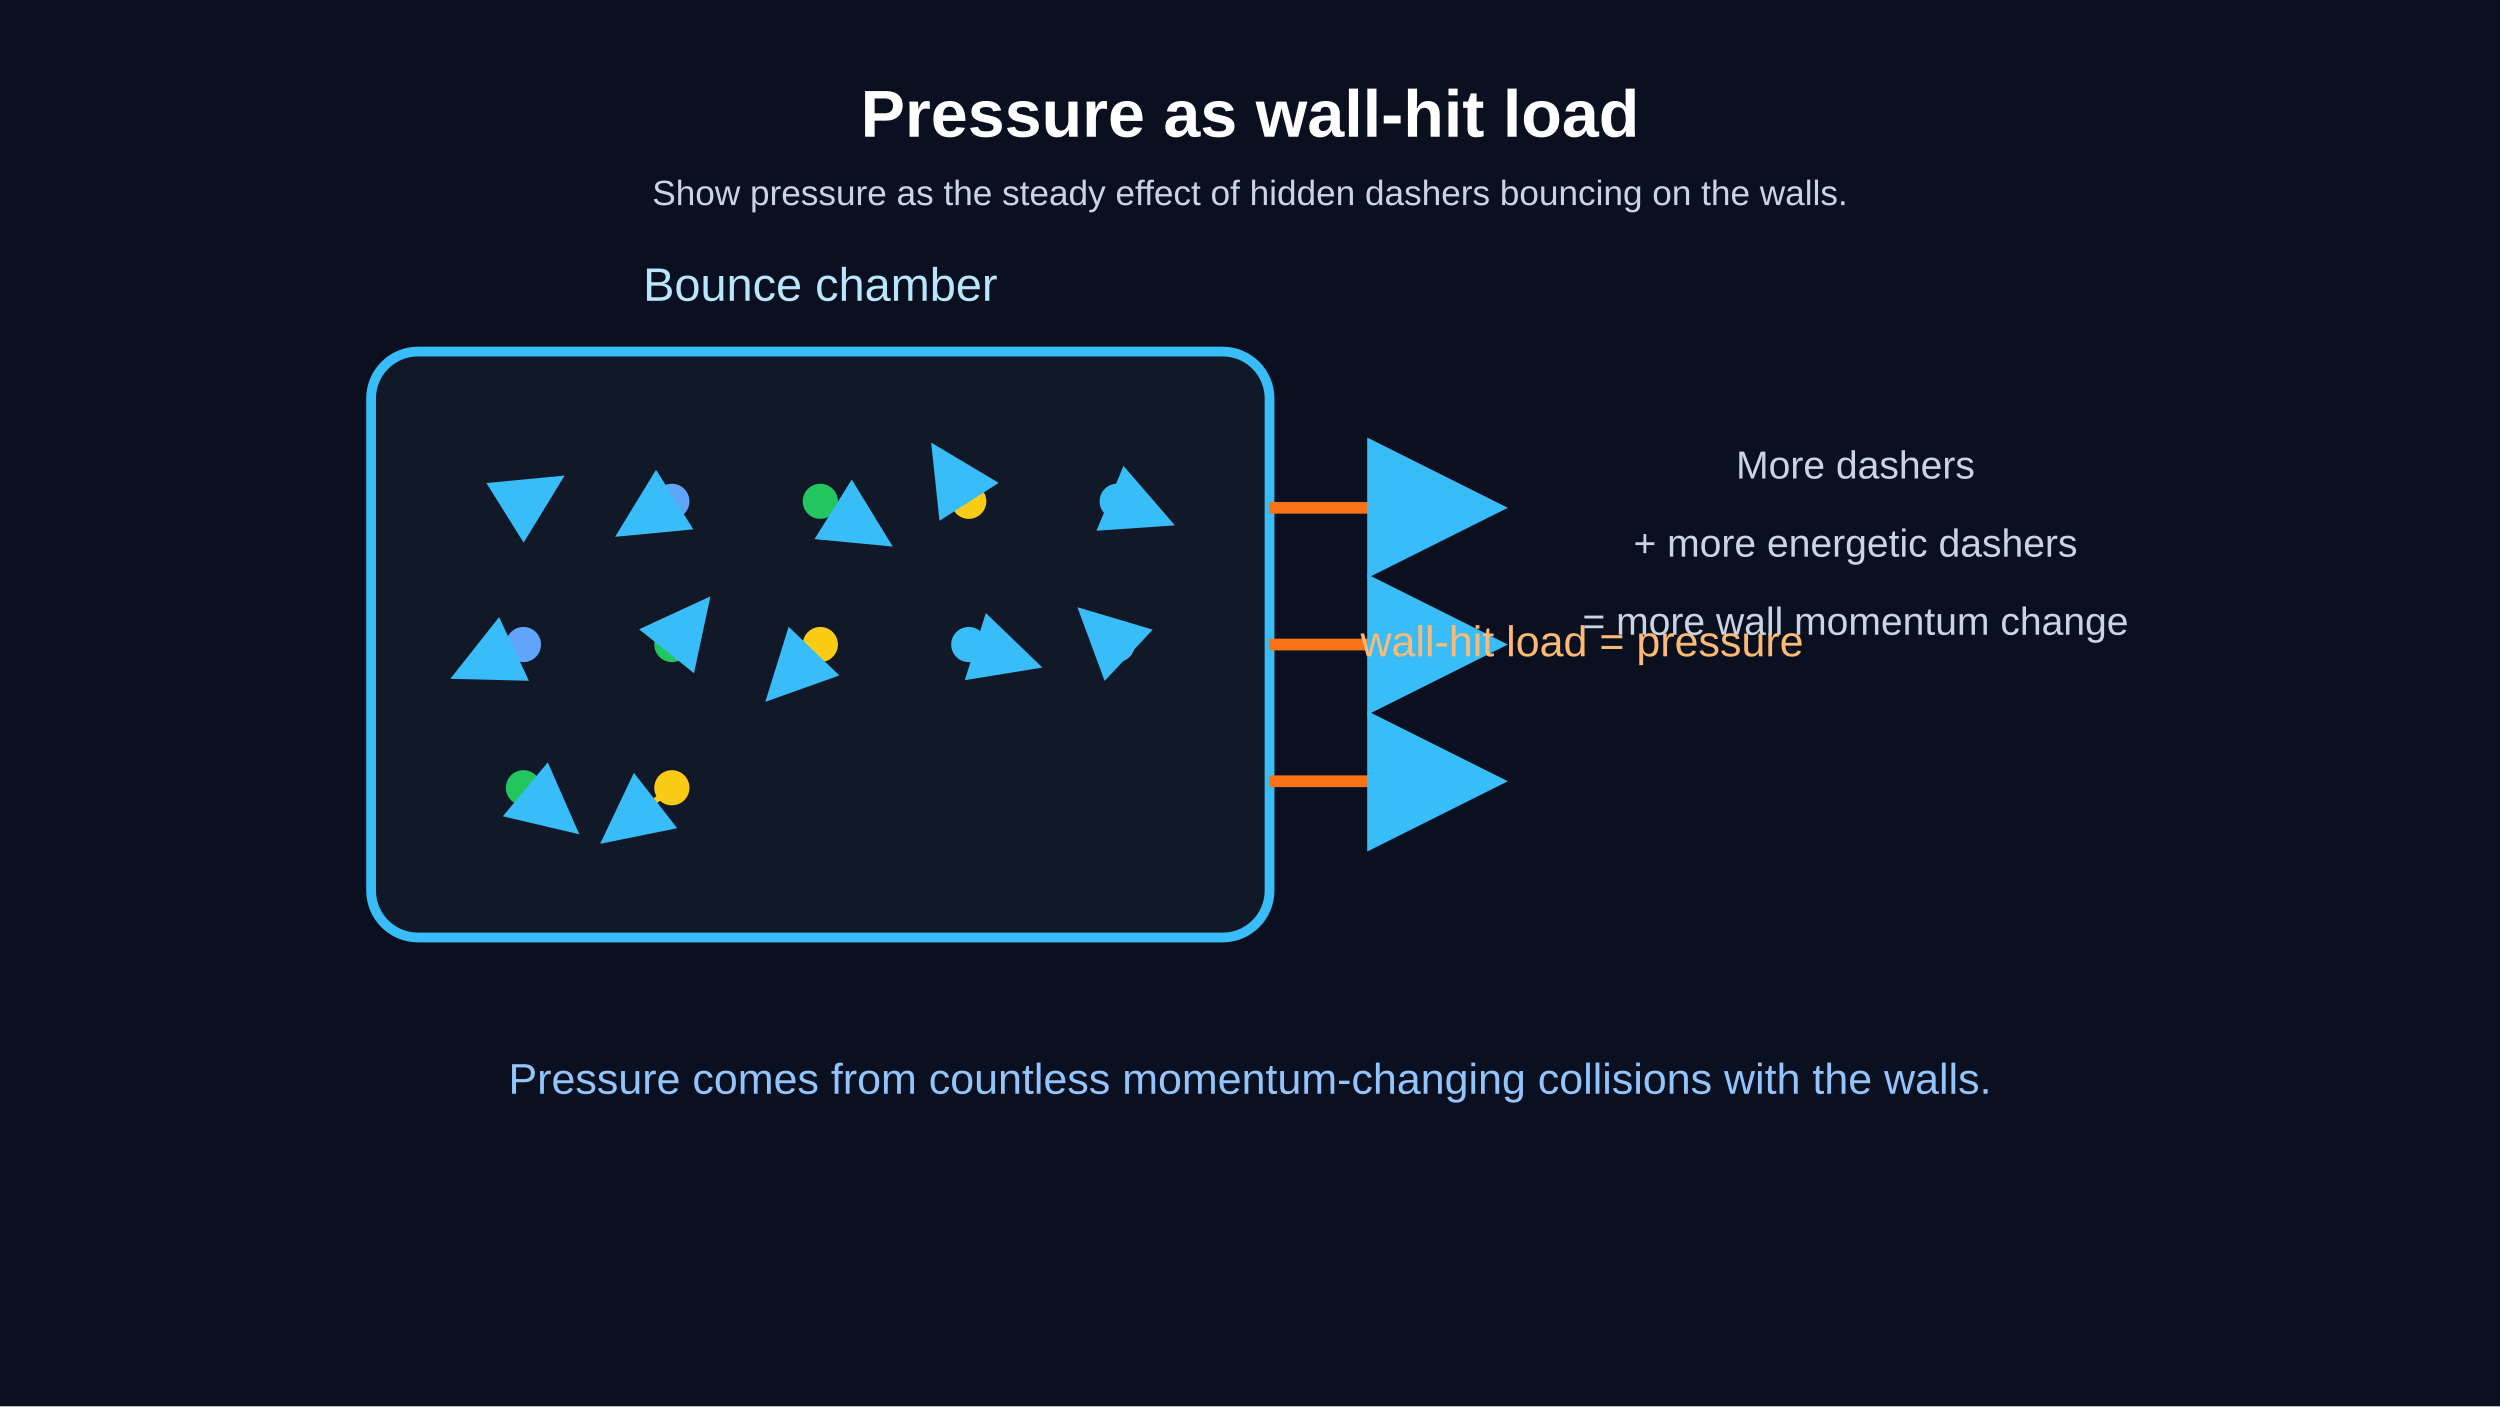
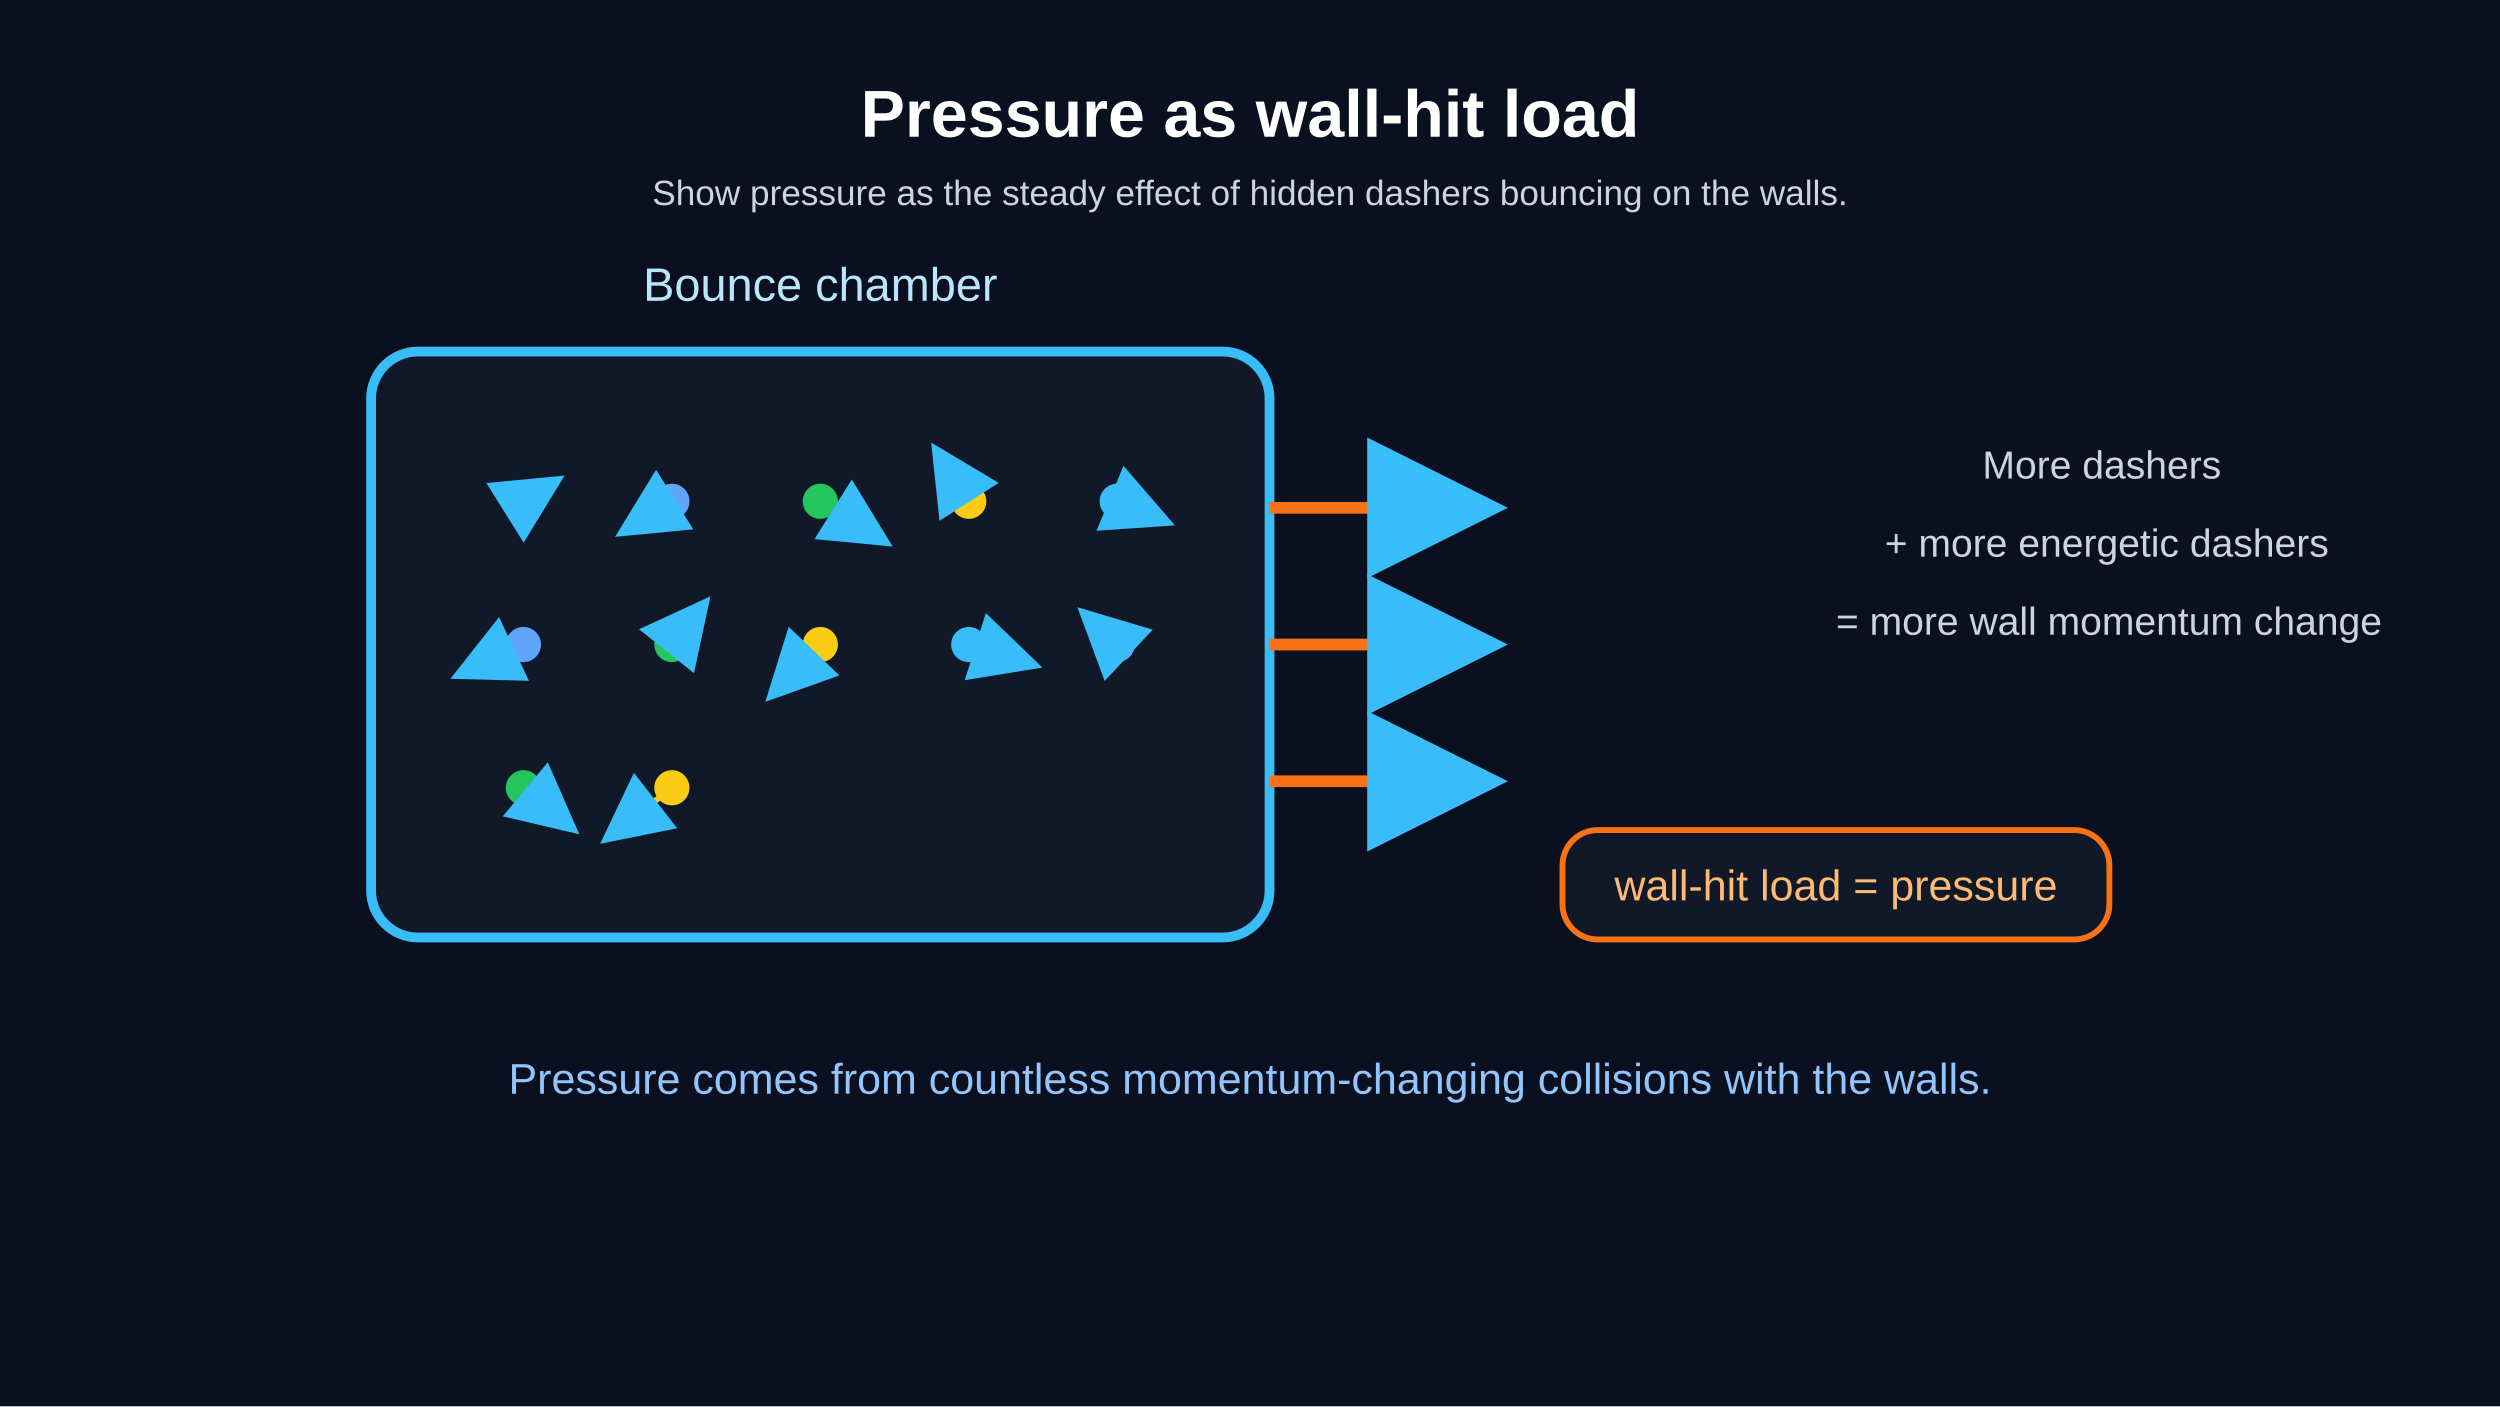
<svg xmlns="http://www.w3.org/2000/svg" width="1280" height="720" viewBox="0 0 1280 720">
  <defs>
    <marker id="thermal-arrow" markerWidth="12" markerHeight="12" refX="10" refY="6" orient="auto" markerUnits="strokeWidth">
      <path d="M 0 0 L 12 6 L 0 12 z" fill="#38bdf8" />
    </marker>
  </defs>
  <rect width="100%" height="100%" fill="#0b1020" />
  <text x="640.00" y="70.00" fill="white" text-anchor="middle" font-size="34" font-family="Arial" font-weight="bold">Pressure as wall-hit load</text>
  <text x="640.00" y="105.00" fill="#cbd5e1" text-anchor="middle" font-size="18" font-family="Arial" font-weight="normal">Show pressure as the steady effect of hidden dashers bouncing on the walls.</text>
  <rect x="190.00" y="180.00" width="460.00" height="300.00" rx="24" fill="#111827" stroke="#38bdf8" stroke-width="5" />
  <text x="420.00" y="154.00" fill="#bae6fd" text-anchor="middle" font-size="24" font-family="Arial" font-weight="normal">Bounce chamber</text>
  <circle cx="268.00" cy="256.67" r="9.00" fill="#38bdf8" stroke="#38bdf8" stroke-width="0" />
  <line x1="268.00" y1="256.67" x2="284.00" y2="246.67" stroke="#38bdf8" stroke-width="3" marker-end="url(#thermal-arrow)" />
  <circle cx="344.00" cy="256.67" r="9.00" fill="#60a5fa" stroke="#60a5fa" stroke-width="0" />
  <line x1="344.00" y1="256.67" x2="320.00" y2="271.67" stroke="#60a5fa" stroke-width="3" marker-end="url(#thermal-arrow)" />
  <circle cx="420.00" cy="256.67" r="9.00" fill="#22c55e" stroke="#22c55e" stroke-width="0" />
  <line x1="420.00" y1="256.67" x2="452.00" y2="276.67" stroke="#22c55e" stroke-width="3" marker-end="url(#thermal-arrow)" />
  <circle cx="496.00" cy="256.67" r="9.00" fill="#facc15" stroke="#facc15" stroke-width="0" />
  <line x1="496.00" y1="256.67" x2="480.00" y2="231.67" stroke="#facc15" stroke-width="3" marker-end="url(#thermal-arrow)" />
  <circle cx="572.00" cy="256.67" r="9.00" fill="#38bdf8" stroke="#38bdf8" stroke-width="0" />
  <line x1="572.00" y1="256.67" x2="596.00" y2="266.67" stroke="#38bdf8" stroke-width="3" marker-end="url(#thermal-arrow)" />
  <circle cx="268.00" cy="330.00" r="9.00" fill="#60a5fa" stroke="#60a5fa" stroke-width="0" />
  <line x1="268.00" y1="330.00" x2="236.00" y2="345.00" stroke="#60a5fa" stroke-width="3" marker-end="url(#thermal-arrow)" />
  <circle cx="344.00" cy="330.00" r="9.00" fill="#22c55e" stroke="#22c55e" stroke-width="0" />
  <line x1="344.00" y1="330.00" x2="360.00" y2="310.00" stroke="#22c55e" stroke-width="3" marker-end="url(#thermal-arrow)" />
  <circle cx="420.00" cy="330.00" r="9.00" fill="#facc15" stroke="#facc15" stroke-width="0" />
  <line x1="420.00" y1="330.00" x2="396.00" y2="355.00" stroke="#facc15" stroke-width="3" marker-end="url(#thermal-arrow)" />
  <circle cx="496.00" cy="330.00" r="9.00" fill="#38bdf8" stroke="#38bdf8" stroke-width="0" />
  <line x1="496.00" y1="330.00" x2="528.00" y2="340.00" stroke="#38bdf8" stroke-width="3" marker-end="url(#thermal-arrow)" />
  <circle cx="572.00" cy="330.00" r="9.00" fill="#60a5fa" stroke="#60a5fa" stroke-width="0" />
  <line x1="572.00" y1="330.00" x2="556.00" y2="315.00" stroke="#60a5fa" stroke-width="3" marker-end="url(#thermal-arrow)" />
  <circle cx="268.00" cy="403.33" r="9.00" fill="#22c55e" stroke="#22c55e" stroke-width="0" />
  <line x1="268.00" y1="403.33" x2="292.00" y2="423.33" stroke="#22c55e" stroke-width="3" marker-end="url(#thermal-arrow)" />
  <circle cx="344.00" cy="403.33" r="9.00" fill="#facc15" stroke="#facc15" stroke-width="0" />
  <line x1="344.00" y1="403.33" x2="312.00" y2="428.33" stroke="#facc15" stroke-width="3" marker-end="url(#thermal-arrow)" />
  <line x1="650.00" y1="260.00" x2="760.00" y2="260.00" stroke="#f97316" stroke-width="6" marker-end="url(#thermal-arrow)" />
  <line x1="650.00" y1="330.00" x2="760.00" y2="330.00" stroke="#f97316" stroke-width="6" marker-end="url(#thermal-arrow)" />
  <line x1="650.00" y1="400.00" x2="760.00" y2="400.00" stroke="#f97316" stroke-width="6" marker-end="url(#thermal-arrow)" />
-   <text x="810.00" y="336.00" fill="#fdba74" text-anchor="middle" font-size="22" font-family="Arial" font-weight="normal">wall-hit load = pressure</text>
-   <text x="950.00" y="245.00" fill="#cbd5e1" text-anchor="middle" font-size="20" font-family="Arial" font-weight="normal">More dashers</text>
-   <text x="950.00" y="285.00" fill="#cbd5e1" text-anchor="middle" font-size="20" font-family="Arial" font-weight="normal">+ more energetic dashers</text>
-   <text x="950.00" y="325.00" fill="#cbd5e1" text-anchor="middle" font-size="20" font-family="Arial" font-weight="normal">= more wall momentum change</text>
+   <rect x="800.00" y="425.00" width="280.00" height="56.00" rx="18" fill="#111827" stroke="#f97316" stroke-width="3" />
+   <text x="940.00" y="461.00" fill="#fdba74" text-anchor="middle" font-size="22" font-family="Arial" font-weight="normal">wall-hit load = pressure</text>
+   <text x="1015.00" y="245.00" fill="#cbd5e1" text-anchor="start" font-size="20" font-family="Arial" font-weight="normal">More dashers</text>
+   <text x="965.00" y="285.00" fill="#cbd5e1" text-anchor="start" font-size="20" font-family="Arial" font-weight="normal">+ more energetic dashers</text>
+   <text x="940.00" y="325.00" fill="#cbd5e1" text-anchor="start" font-size="20" font-family="Arial" font-weight="normal">= more wall momentum change</text>
  <text x="640.00" y="560.00" fill="#93c5fd" text-anchor="middle" font-size="22" font-family="Arial" font-weight="normal">Pressure comes from countless momentum-changing collisions with the walls.</text>
</svg>
